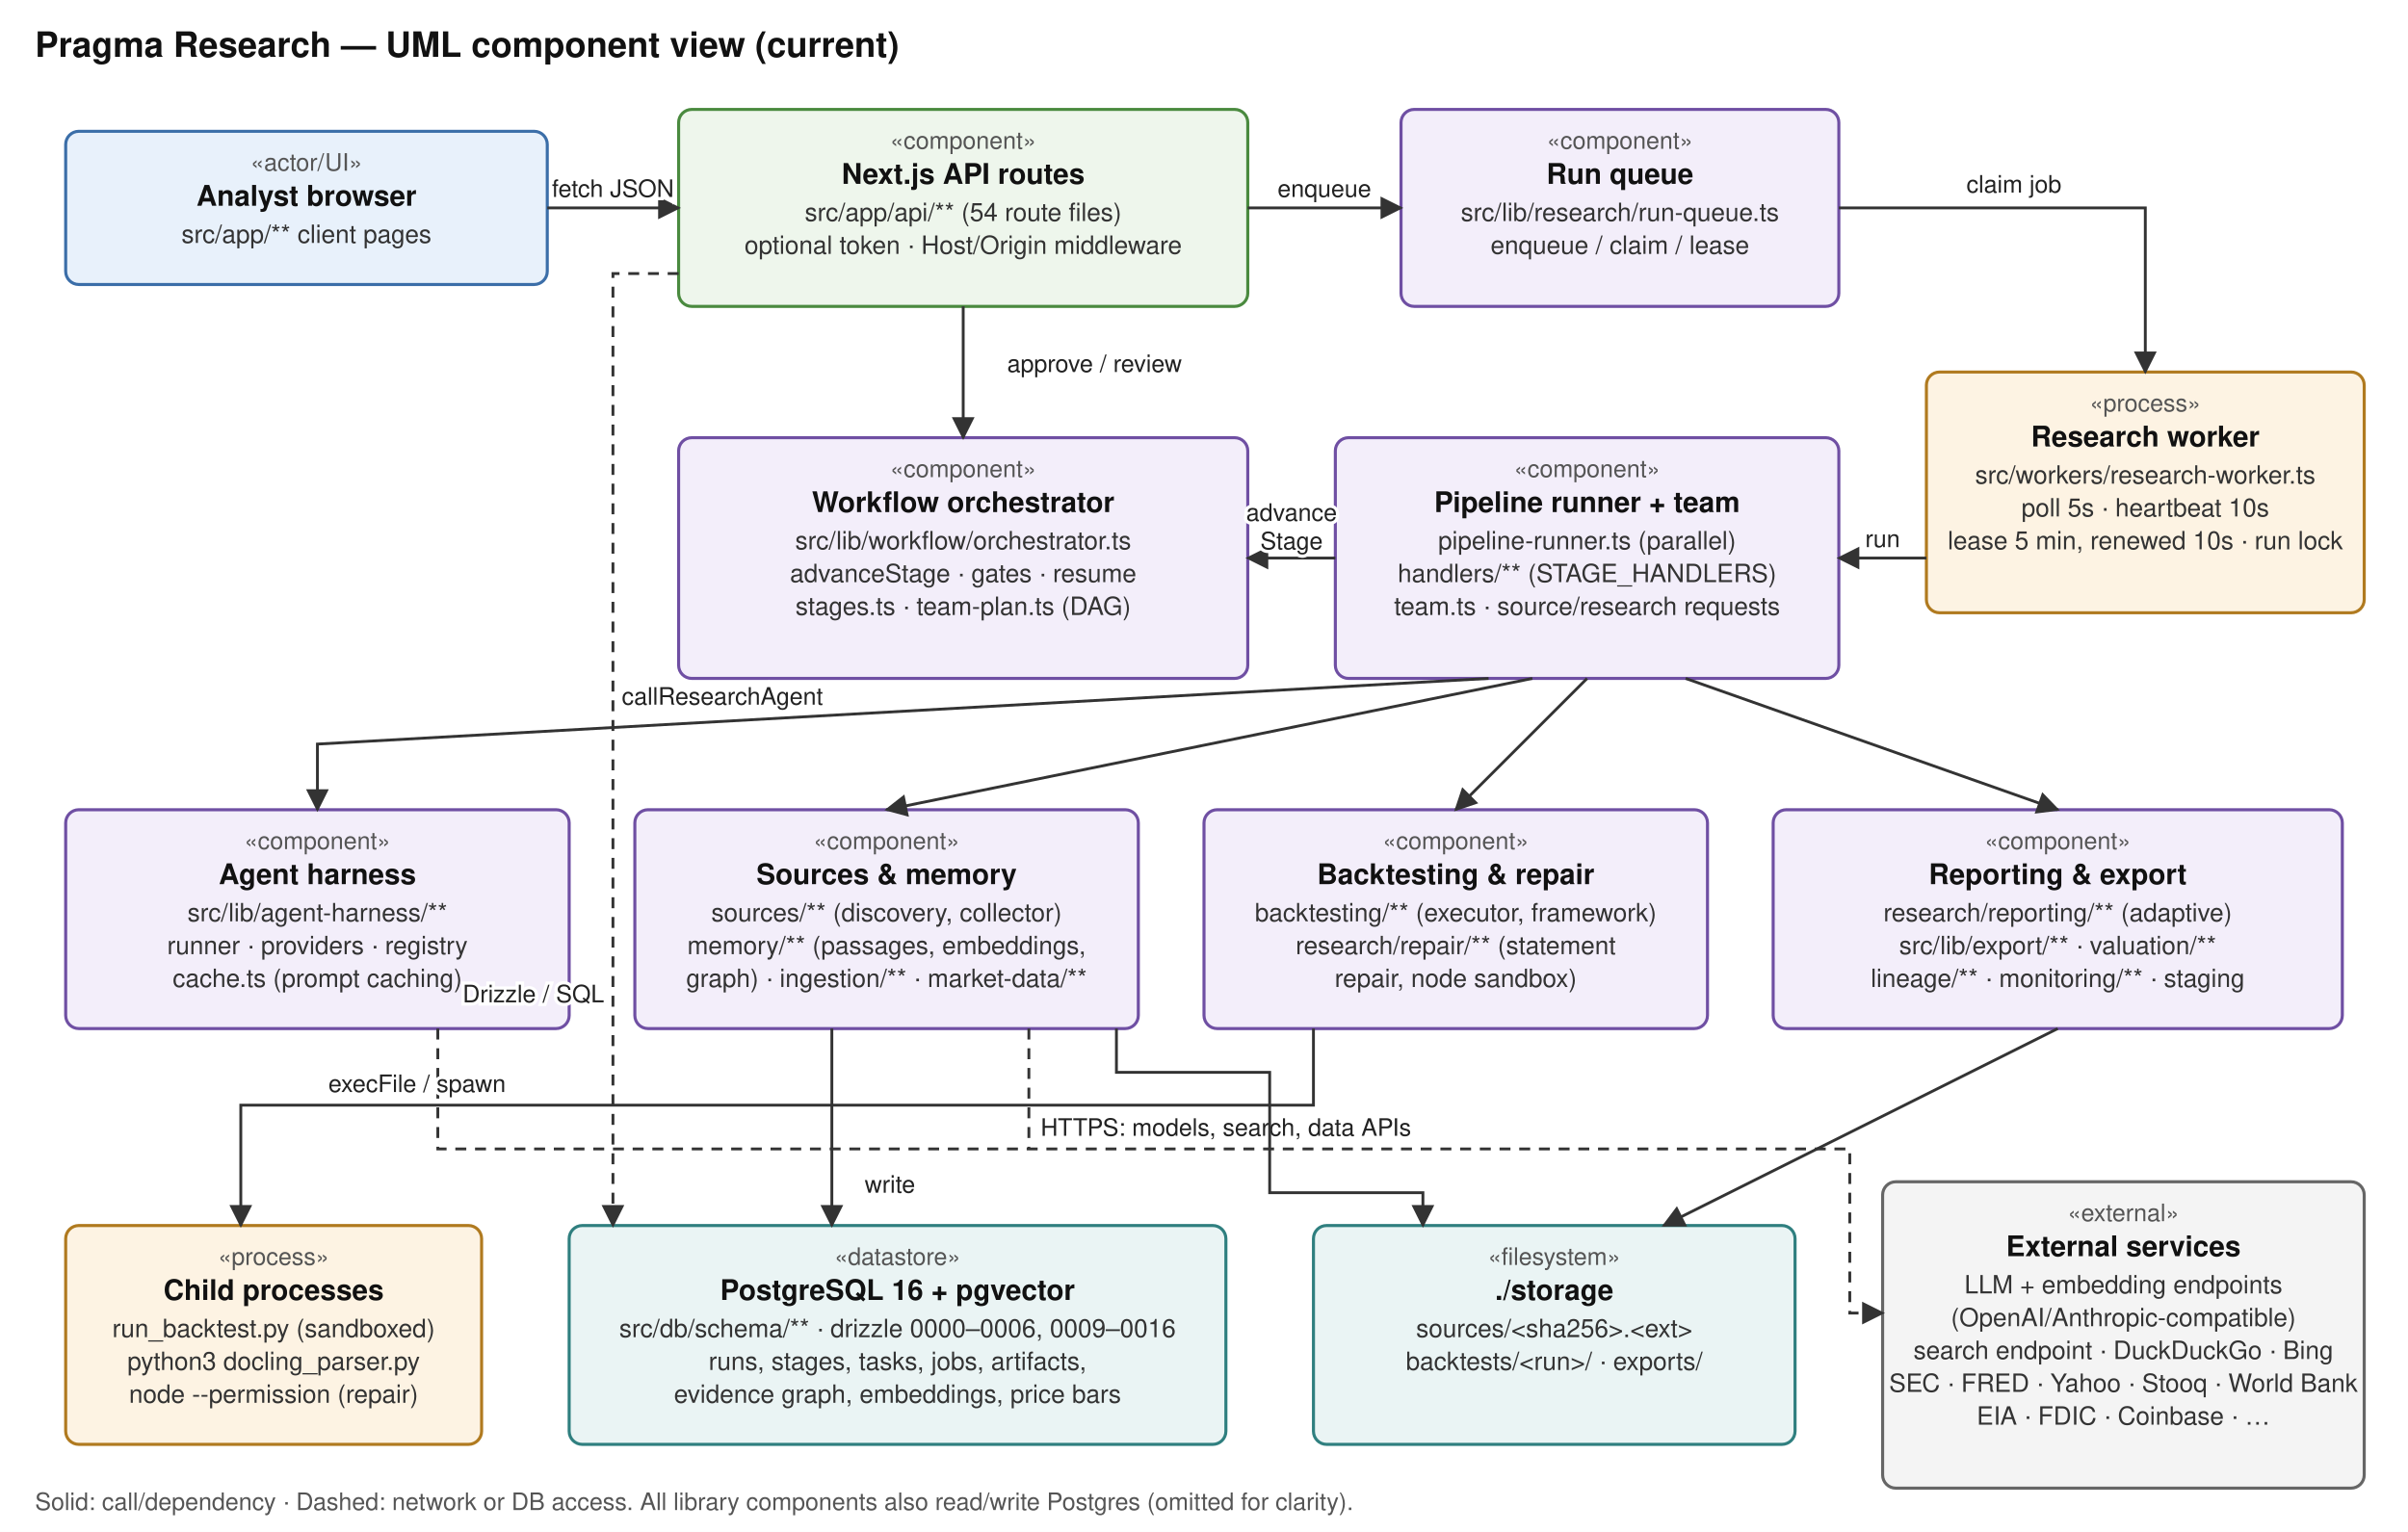
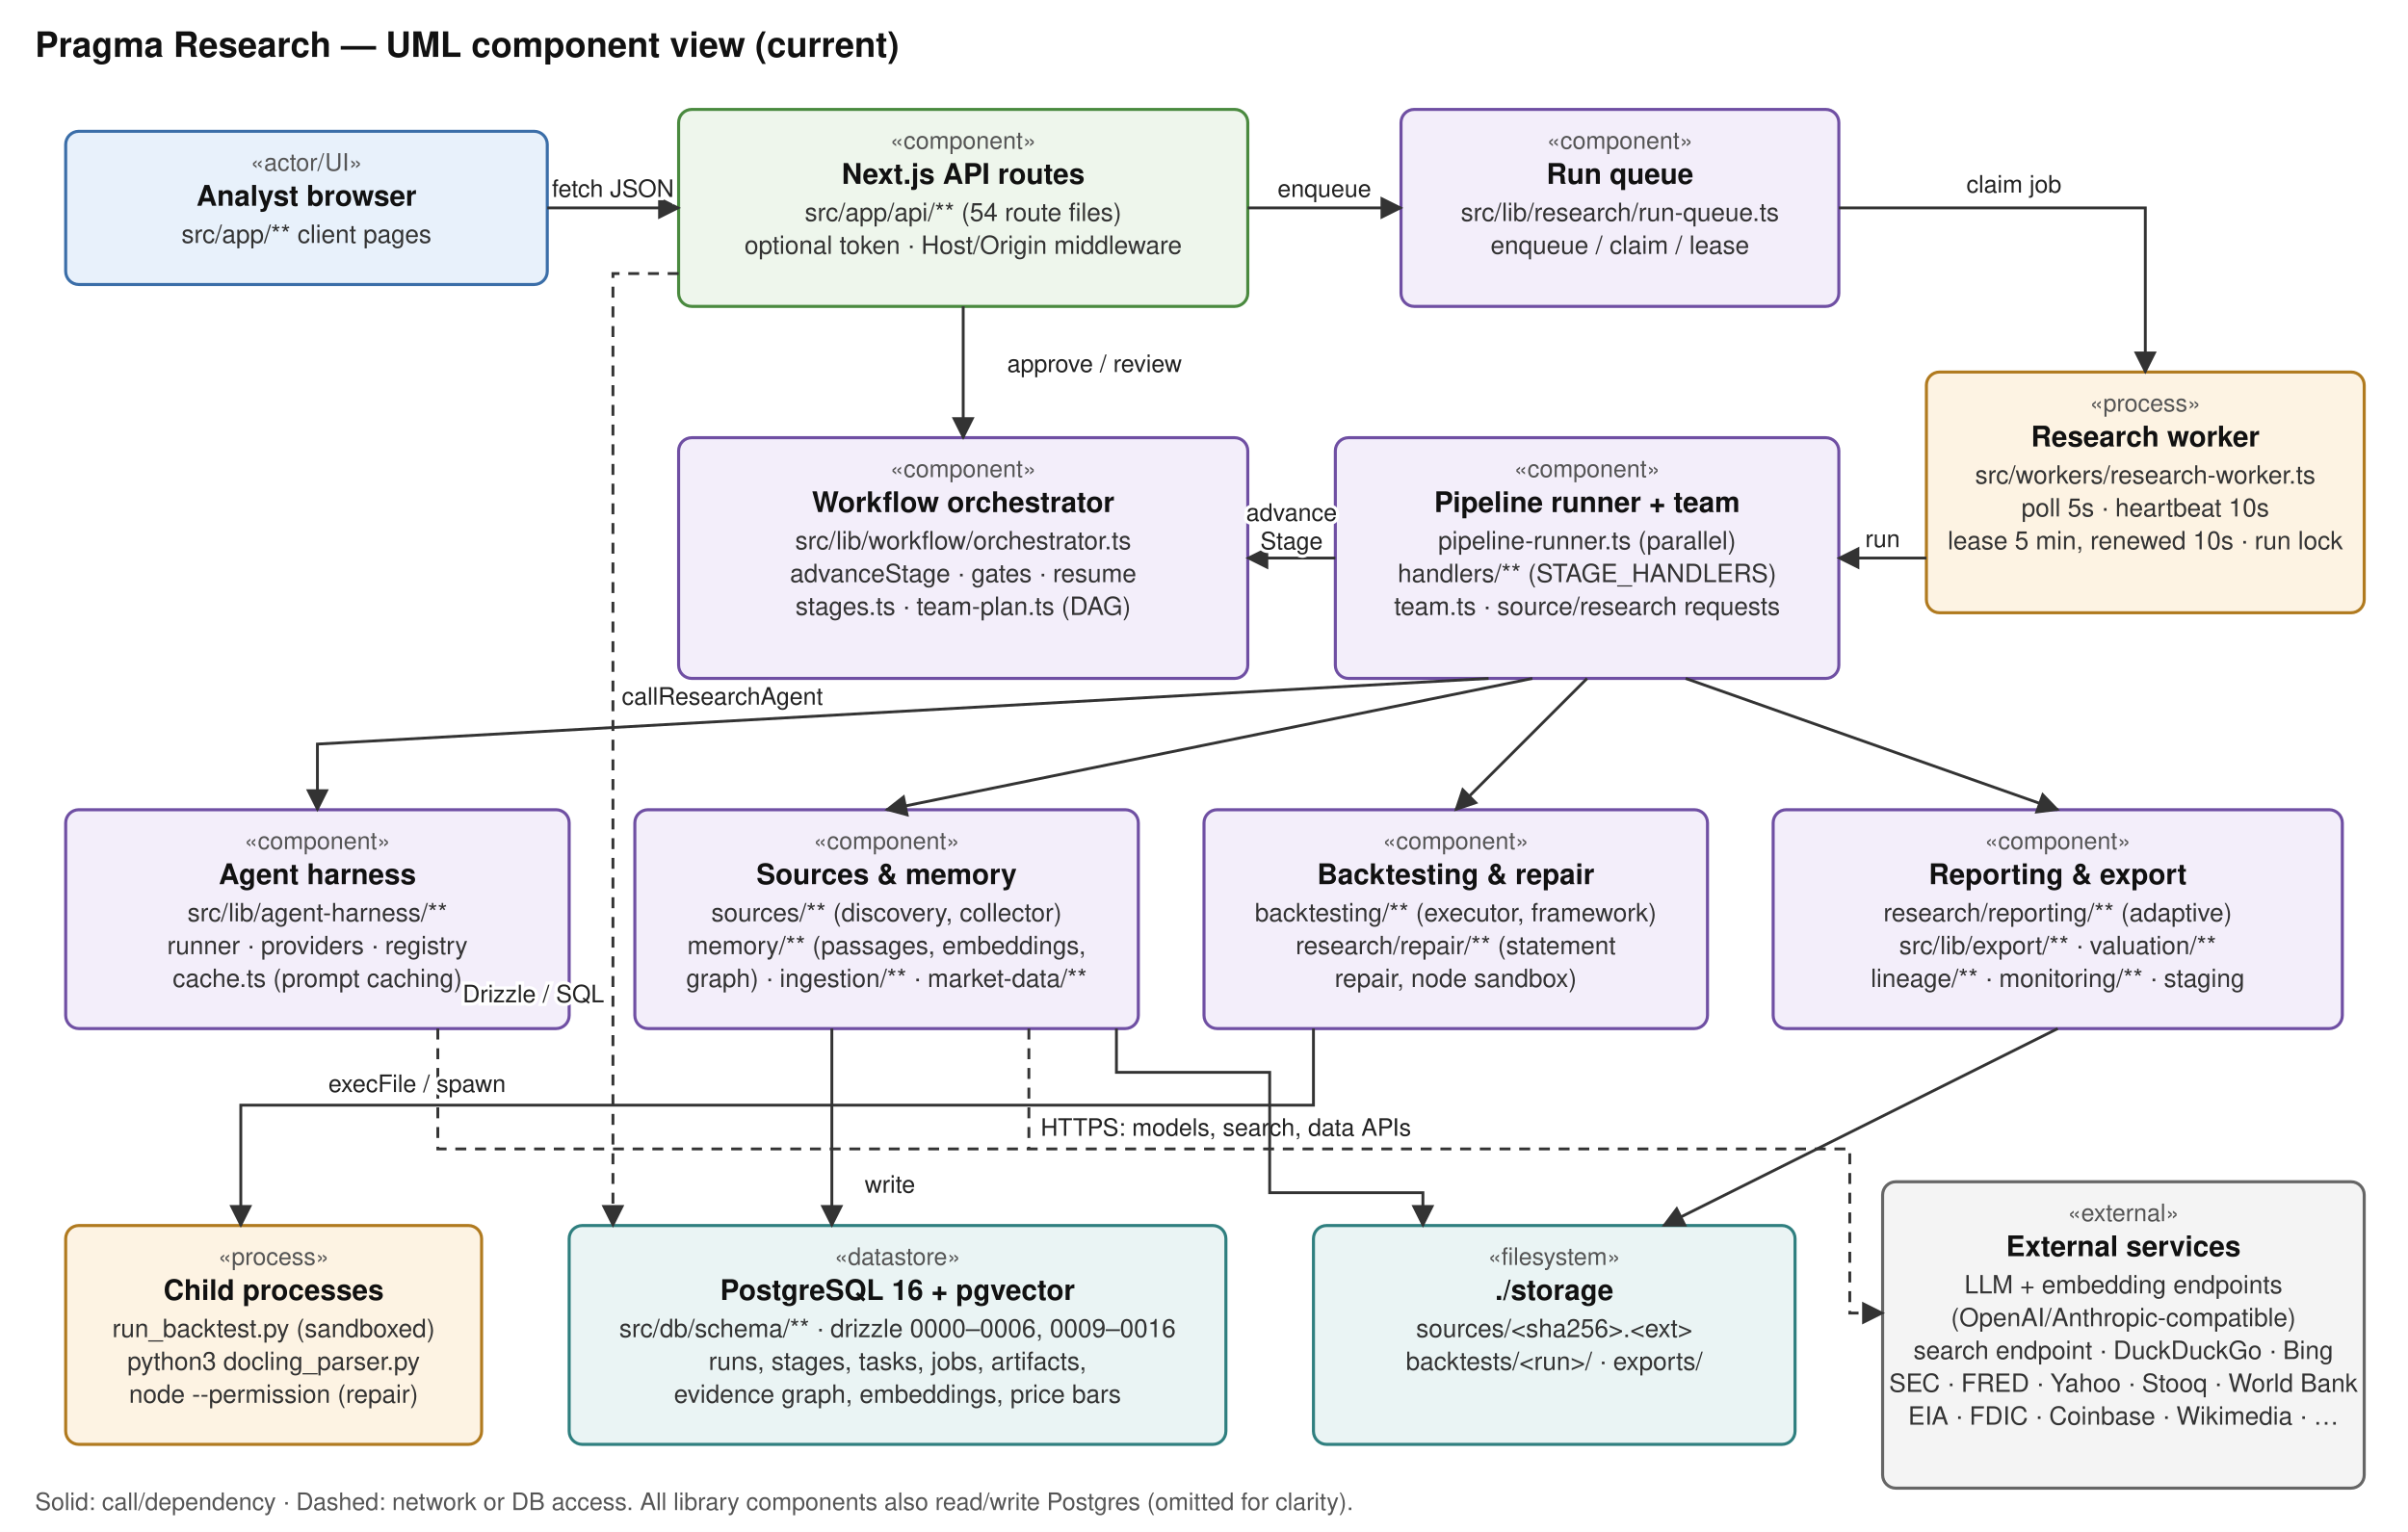
<svg xmlns="http://www.w3.org/2000/svg" viewBox="0 0 1100 700" width="1100" height="700" role="img" aria-labelledby="t d" font-family="Helvetica, Arial, sans-serif" font-size="13">
  <defs>
    <marker id="a" viewBox="0 0 10 10" refX="9" refY="5" markerWidth="8" markerHeight="8" orient="auto-start-reverse">
      <path d="M0,0 L10,5 L0,10 z" fill="#333" />
    </marker>
    <marker id="o" viewBox="0 0 10 10" refX="9" refY="5" markerWidth="9" markerHeight="9" orient="auto-start-reverse">
      <path d="M0,0 L10,5 L0,10" fill="none" stroke="#333" />
    </marker>
  </defs>
  <rect x="0" y="0" width="1100" height="700" fill="#ffffff" />
  <text x="16" y="26" font-size="16" font-weight="bold" fill="#111">Pragma Research — UML component view (current)</text>
  <rect x="30" y="60" width="220" height="70" rx="6" fill="#e8f1fb" stroke="#3b6ea8" stroke-width="1.4" />
  <text x="140.0" y="78" font-size="11" font-weight="normal" text-anchor="middle" fill="#555">«actor/UI»</text>
  <text x="140.0" y="94" font-size="13" font-weight="bold" text-anchor="middle" fill="#111">Analyst browser</text>
  <text x="140.0" y="111" font-size="11.5" font-weight="normal" text-anchor="middle" fill="#333">src/app/** client pages</text>
  <rect x="310" y="50" width="260" height="90" rx="6" fill="#eef6ec" stroke="#4a8a3f" stroke-width="1.4" />
  <text x="440.0" y="68" font-size="11" font-weight="normal" text-anchor="middle" fill="#555">«component»</text>
  <text x="440.0" y="84" font-size="13" font-weight="bold" text-anchor="middle" fill="#111">Next.js API routes</text>
  <text x="440.0" y="101" font-size="11.5" font-weight="normal" text-anchor="middle" fill="#333">src/app/api/** (54 route files)</text>
  <text x="440.0" y="116" font-size="11.5" font-weight="normal" text-anchor="middle" fill="#333">optional token · Host/Origin middleware</text>
  <rect x="640" y="50" width="200" height="90" rx="6" fill="#f3eefa" stroke="#6f4fa3" stroke-width="1.4" />
  <text x="740.0" y="68" font-size="11" font-weight="normal" text-anchor="middle" fill="#555">«component»</text>
  <text x="740.0" y="84" font-size="13" font-weight="bold" text-anchor="middle" fill="#111">Run queue</text>
  <text x="740.0" y="101" font-size="11.5" font-weight="normal" text-anchor="middle" fill="#333">src/lib/research/run-queue.ts</text>
  <text x="740.0" y="116" font-size="11.5" font-weight="normal" text-anchor="middle" fill="#333">enqueue / claim / lease</text>
  <rect x="880" y="170" width="200" height="110" rx="6" fill="#fdf3e3" stroke="#b07a1f" stroke-width="1.4" />
  <text x="980.0" y="188" font-size="11" font-weight="normal" text-anchor="middle" fill="#555">«process»</text>
  <text x="980.0" y="204" font-size="13" font-weight="bold" text-anchor="middle" fill="#111">Research worker</text>
  <text x="980.0" y="221" font-size="11.5" font-weight="normal" text-anchor="middle" fill="#333">src/workers/research-worker.ts</text>
  <text x="980.0" y="236" font-size="11.5" font-weight="normal" text-anchor="middle" fill="#333">poll 5s · heartbeat 10s</text>
  <text x="980.0" y="251" font-size="11.5" font-weight="normal" text-anchor="middle" fill="#333">lease 5 min, renewed 10s · run lock</text>
  <rect x="310" y="200" width="260" height="110" rx="6" fill="#f3eefa" stroke="#6f4fa3" stroke-width="1.4" />
  <text x="440.0" y="218" font-size="11" font-weight="normal" text-anchor="middle" fill="#555">«component»</text>
  <text x="440.0" y="234" font-size="13" font-weight="bold" text-anchor="middle" fill="#111">Workflow orchestrator</text>
  <text x="440.0" y="251" font-size="11.5" font-weight="normal" text-anchor="middle" fill="#333">src/lib/workflow/orchestrator.ts</text>
  <text x="440.0" y="266" font-size="11.5" font-weight="normal" text-anchor="middle" fill="#333">advanceStage · gates · resume</text>
  <text x="440.0" y="281" font-size="11.5" font-weight="normal" text-anchor="middle" fill="#333">stages.ts · team-plan.ts (DAG)</text>
  <rect x="610" y="200" width="230" height="110" rx="6" fill="#f3eefa" stroke="#6f4fa3" stroke-width="1.4" />
  <text x="725.0" y="218" font-size="11" font-weight="normal" text-anchor="middle" fill="#555">«component»</text>
  <text x="725.0" y="234" font-size="13" font-weight="bold" text-anchor="middle" fill="#111">Pipeline runner + team</text>
  <text x="725.0" y="251" font-size="11.5" font-weight="normal" text-anchor="middle" fill="#333">pipeline-runner.ts (parallel)</text>
  <text x="725.0" y="266" font-size="11.5" font-weight="normal" text-anchor="middle" fill="#333">handlers/** (STAGE_HANDLERS)</text>
  <text x="725.0" y="281" font-size="11.5" font-weight="normal" text-anchor="middle" fill="#333">team.ts · source/research requests</text>
  <rect x="30" y="370" width="230" height="100" rx="6" fill="#f3eefa" stroke="#6f4fa3" stroke-width="1.4" />
  <text x="145.0" y="388" font-size="11" font-weight="normal" text-anchor="middle" fill="#555">«component»</text>
  <text x="145.0" y="404" font-size="13" font-weight="bold" text-anchor="middle" fill="#111">Agent harness</text>
  <text x="145.0" y="421" font-size="11.5" font-weight="normal" text-anchor="middle" fill="#333">src/lib/agent-harness/**</text>
  <text x="145.0" y="436" font-size="11.5" font-weight="normal" text-anchor="middle" fill="#333">runner · providers · registry</text>
  <text x="145.0" y="451" font-size="11.5" font-weight="normal" text-anchor="middle" fill="#333">cache.ts (prompt caching)</text>
  <rect x="290" y="370" width="230" height="100" rx="6" fill="#f3eefa" stroke="#6f4fa3" stroke-width="1.4" />
  <text x="405.0" y="388" font-size="11" font-weight="normal" text-anchor="middle" fill="#555">«component»</text>
  <text x="405.0" y="404" font-size="13" font-weight="bold" text-anchor="middle" fill="#111">Sources &amp; memory</text>
  <text x="405.0" y="421" font-size="11.5" font-weight="normal" text-anchor="middle" fill="#333">sources/** (discovery, collector)</text>
  <text x="405.0" y="436" font-size="11.5" font-weight="normal" text-anchor="middle" fill="#333">memory/** (passages, embeddings,</text>
  <text x="405.0" y="451" font-size="11.5" font-weight="normal" text-anchor="middle" fill="#333">graph) · ingestion/** · market-data/**</text>
  <rect x="550" y="370" width="230" height="100" rx="6" fill="#f3eefa" stroke="#6f4fa3" stroke-width="1.4" />
  <text x="665.0" y="388" font-size="11" font-weight="normal" text-anchor="middle" fill="#555">«component»</text>
  <text x="665.0" y="404" font-size="13" font-weight="bold" text-anchor="middle" fill="#111">Backtesting &amp; repair</text>
  <text x="665.0" y="421" font-size="11.5" font-weight="normal" text-anchor="middle" fill="#333">backtesting/** (executor, framework)</text>
  <text x="665.0" y="436" font-size="11.5" font-weight="normal" text-anchor="middle" fill="#333">research/repair/** (statement</text>
  <text x="665.0" y="451" font-size="11.5" font-weight="normal" text-anchor="middle" fill="#333">repair, node sandbox)</text>
  <rect x="810" y="370" width="260" height="100" rx="6" fill="#f3eefa" stroke="#6f4fa3" stroke-width="1.4" />
  <text x="940.0" y="388" font-size="11" font-weight="normal" text-anchor="middle" fill="#555">«component»</text>
  <text x="940.0" y="404" font-size="13" font-weight="bold" text-anchor="middle" fill="#111">Reporting &amp; export</text>
  <text x="940.0" y="421" font-size="11.5" font-weight="normal" text-anchor="middle" fill="#333">research/reporting/** (adaptive)</text>
  <text x="940.0" y="436" font-size="11.5" font-weight="normal" text-anchor="middle" fill="#333">src/lib/export/** · valuation/**</text>
  <text x="940.0" y="451" font-size="11.5" font-weight="normal" text-anchor="middle" fill="#333">lineage/** · monitoring/** · staging</text>
  <rect x="260" y="560" width="300" height="100" rx="6" fill="#eaf4f4" stroke="#2f7f7f" stroke-width="1.4" />
  <text x="410.0" y="578" font-size="11" font-weight="normal" text-anchor="middle" fill="#555">«datastore»</text>
  <text x="410.0" y="594" font-size="13" font-weight="bold" text-anchor="middle" fill="#111">PostgreSQL 16 + pgvector</text>
  <text x="410.0" y="611" font-size="11.5" font-weight="normal" text-anchor="middle" fill="#333">src/db/schema/** · drizzle 0000–0006, 0009–0016</text>
  <text x="410.0" y="626" font-size="11.5" font-weight="normal" text-anchor="middle" fill="#333">runs, stages, tasks, jobs, artifacts,</text>
  <text x="410.0" y="641" font-size="11.5" font-weight="normal" text-anchor="middle" fill="#333">evidence graph, embeddings, price bars</text>
  <rect x="600" y="560" width="220" height="100" rx="6" fill="#eaf4f4" stroke="#2f7f7f" stroke-width="1.4" />
  <text x="710.0" y="578" font-size="11" font-weight="normal" text-anchor="middle" fill="#555">«filesystem»</text>
  <text x="710.0" y="594" font-size="13" font-weight="bold" text-anchor="middle" fill="#111">./storage</text>
  <text x="710.0" y="611" font-size="11.5" font-weight="normal" text-anchor="middle" fill="#333">sources/&lt;sha256&gt;.&lt;ext&gt;</text>
  <text x="710.0" y="626" font-size="11.5" font-weight="normal" text-anchor="middle" fill="#333">backtests/&lt;run&gt;/ · exports/</text>
  <rect x="860" y="540" width="220" height="140" rx="6" fill="#f4f4f4" stroke="#666666" stroke-width="1.4" />
  <text x="970.0" y="558" font-size="11" font-weight="normal" text-anchor="middle" fill="#555">«external»</text>
  <text x="970.0" y="574" font-size="13" font-weight="bold" text-anchor="middle" fill="#111">External services</text>
  <text x="970.0" y="591" font-size="11.5" font-weight="normal" text-anchor="middle" fill="#333">LLM + embedding endpoints</text>
  <text x="970.0" y="606" font-size="11.5" font-weight="normal" text-anchor="middle" fill="#333">(OpenAI/Anthropic-compatible)</text>
  <text x="970.0" y="621" font-size="11.5" font-weight="normal" text-anchor="middle" fill="#333">search endpoint · DuckDuckGo · Bing</text>
  <text x="970.0" y="636" font-size="11.5" font-weight="normal" text-anchor="middle" fill="#333">SEC · FRED · Yahoo · Stooq · World Bank</text>
-   <text x="970.0" y="651" font-size="11.5" font-weight="normal" text-anchor="middle" fill="#333">EIA · FDIC · Coinbase · …</text>
+   <text x="970.0" y="651" font-size="11.5" font-weight="normal" text-anchor="middle" fill="#333">EIA · FDIC · Coinbase · Wikimedia · …</text>
  <rect x="30" y="560" width="190" height="100" rx="6" fill="#fdf3e3" stroke="#b07a1f" stroke-width="1.4" />
  <text x="125.0" y="578" font-size="11" font-weight="normal" text-anchor="middle" fill="#555">«process»</text>
  <text x="125.0" y="594" font-size="13" font-weight="bold" text-anchor="middle" fill="#111">Child processes</text>
  <text x="125.0" y="611" font-size="11.5" font-weight="normal" text-anchor="middle" fill="#333">run_backtest.py (sandboxed)</text>
  <text x="125.0" y="626" font-size="11.5" font-weight="normal" text-anchor="middle" fill="#333">python3 docling_parser.py</text>
  <text x="125.0" y="641" font-size="11.5" font-weight="normal" text-anchor="middle" fill="#333">node --permission (repair)</text>
  <path d="M250,95 L310,95" fill="none" stroke="#333" stroke-width="1.3" marker-end="url(#a)" />
  <text x="280.0" y="90.0" font-size="11" text-anchor="middle" fill="#222" stroke="#ffffff" stroke-width="3" paint-order="stroke">fetch JSON</text>
  <path d="M570,95 L640,95" fill="none" stroke="#333" stroke-width="1.3" marker-end="url(#a)" />
  <text x="605.0" y="90.0" font-size="11" text-anchor="middle" fill="#222" stroke="#ffffff" stroke-width="3" paint-order="stroke">enqueue</text>
  <path d="M840,95 L980,95 L980,170" fill="none" stroke="#333" stroke-width="1.3" marker-end="url(#a)" />
  <text x="920" y="88" font-size="11" text-anchor="middle" fill="#222" stroke="#ffffff" stroke-width="3" paint-order="stroke">claim job</text>
  <path d="M880,255 L840,255" fill="none" stroke="#333" stroke-width="1.3" marker-end="url(#a)" />
  <text x="860.0" y="250.0" font-size="11" text-anchor="middle" fill="#222" stroke="#ffffff" stroke-width="3" paint-order="stroke">run</text>
  <path d="M610,255 L570,255" fill="none" stroke="#333" stroke-width="1.3" marker-end="url(#a)" />
  <text x="590" y="238" font-size="11" text-anchor="middle" fill="#222" stroke="#ffffff" stroke-width="3" paint-order="stroke">advance</text>
  <text x="590" y="251" font-size="11" text-anchor="middle" fill="#222" stroke="#ffffff" stroke-width="3" paint-order="stroke">Stage</text>
  <path d="M440,140 L440,200" fill="none" stroke="#333" stroke-width="1.3" marker-end="url(#a)" />
  <text x="500" y="170" font-size="11" text-anchor="middle" fill="#222" stroke="#ffffff" stroke-width="3" paint-order="stroke">approve / review</text>
  <path d="M680,310 L145,340 L145,370" fill="none" stroke="#333" stroke-width="1.3" marker-end="url(#a)" />
  <text x="330" y="322" font-size="11" text-anchor="middle" fill="#222" stroke="#ffffff" stroke-width="3" paint-order="stroke">callResearchAgent</text>
  <path d="M700,310 L405,370" fill="none" stroke="#333" stroke-width="1.3" marker-end="url(#a)" />
  <path d="M725,310 L665,370" fill="none" stroke="#333" stroke-width="1.3" marker-end="url(#a)" />
  <path d="M770,310 L940,370" fill="none" stroke="#333" stroke-width="1.3" marker-end="url(#a)" />
  <path d="M200,470 L200,525 L845,525 L845,600 L860,600" fill="none" stroke="#333" stroke-width="1.3" stroke-dasharray="5 4" marker-end="url(#a)" />
  <text x="560" y="519" font-size="11" text-anchor="middle" fill="#222" stroke="#ffffff" stroke-width="3" paint-order="stroke">HTTPS: models, search, data APIs</text>
  <path d="M470,470 L470,525" fill="none" stroke="#333" stroke-width="1.3" stroke-dasharray="5 4" />
  <path d="M380,470 L380,560" fill="none" stroke="#333" stroke-width="1.3" marker-end="url(#a)" />
  <text x="395" y="545" font-size="11" text-anchor="start" fill="#222" stroke="#ffffff" stroke-width="3" paint-order="stroke">write</text>
  <path d="M600,470 L600,505 L110,505 L110,560" fill="none" stroke="#333" stroke-width="1.3" marker-end="url(#a)" />
  <text x="150" y="499" font-size="11" text-anchor="start" fill="#222" stroke="#ffffff" stroke-width="3" paint-order="stroke">execFile / spawn</text>
  <path d="M510,470 L510,490 L580,490 L580,545 L650,545 L650,560" fill="none" stroke="#333" stroke-width="1.3" marker-end="url(#a)" />
  <path d="M940,470 L760,560" fill="none" stroke="#333" stroke-width="1.3" marker-end="url(#a)" />
  <path d="M310,125 L280,125 L280,560" fill="none" stroke="#333" stroke-width="1.3" stroke-dasharray="5 4" marker-end="url(#a)" />
  <text x="276" y="458" font-size="11" text-anchor="end" fill="#222" stroke="#ffffff" stroke-width="3" paint-order="stroke">Drizzle / SQL</text>
  <text x="16" y="690" font-size="11" font-weight="normal" text-anchor="start" fill="#555">Solid: call/dependency · Dashed: network or DB access. All library components also read/write Postgres (omitted for clarity).</text>
</svg>
